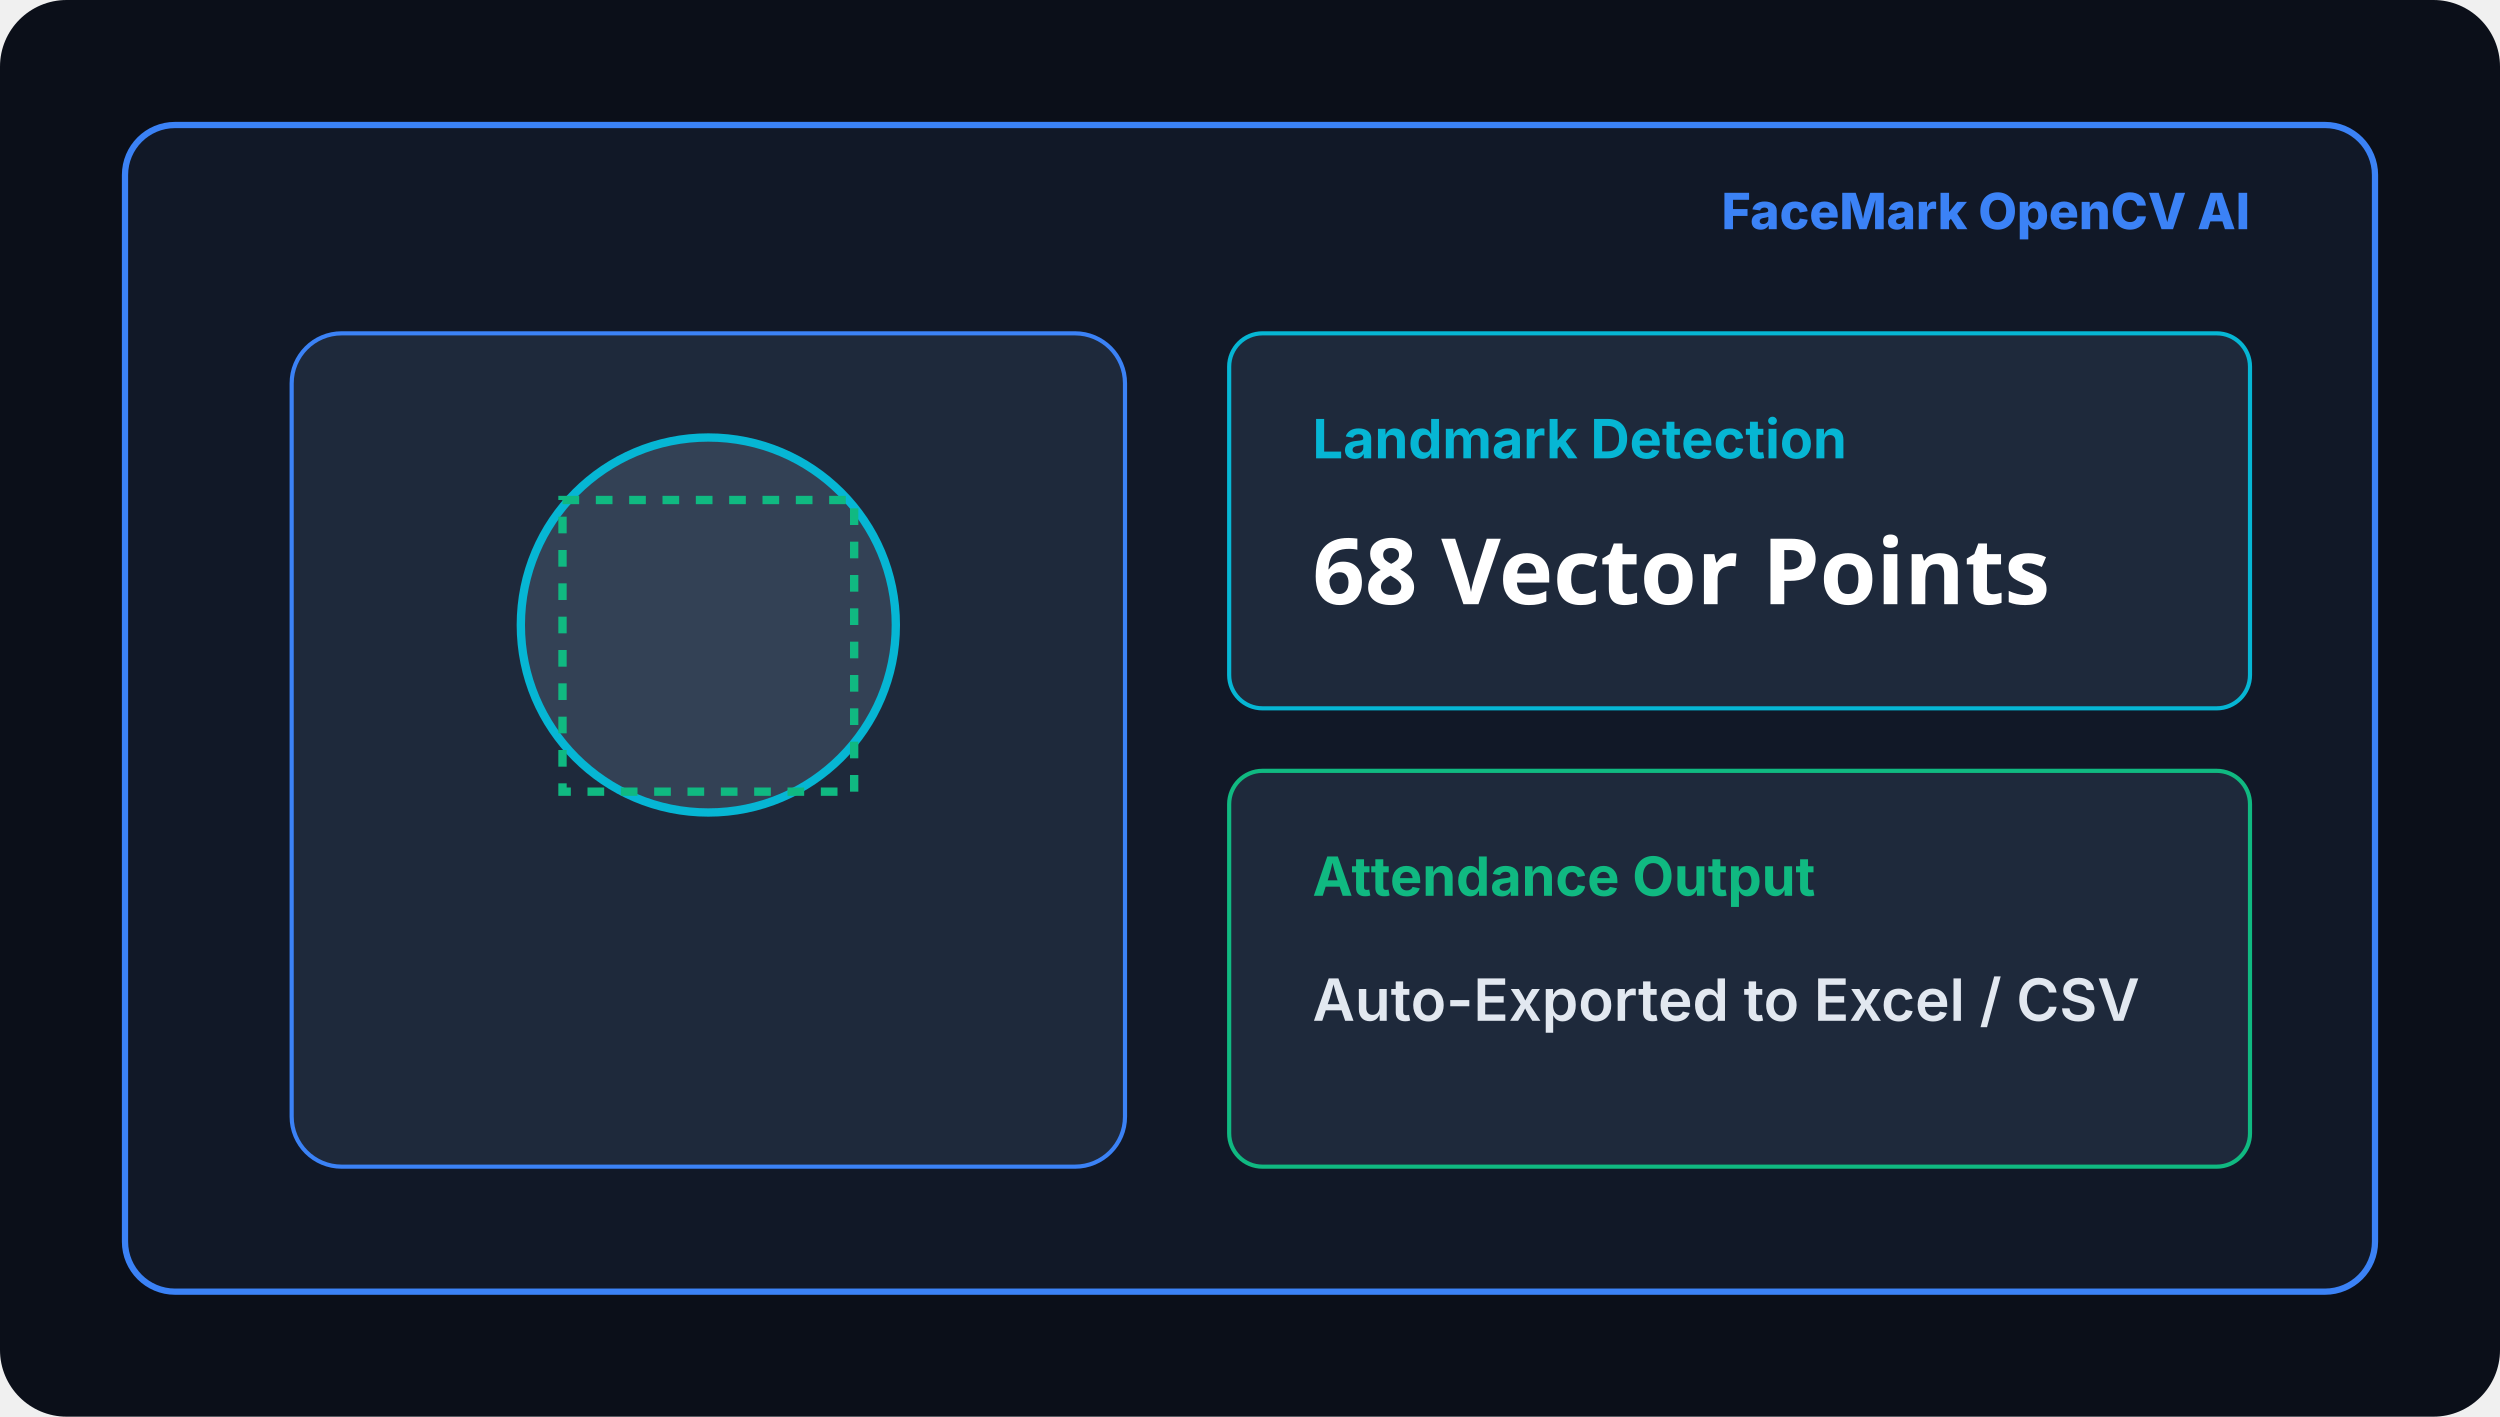
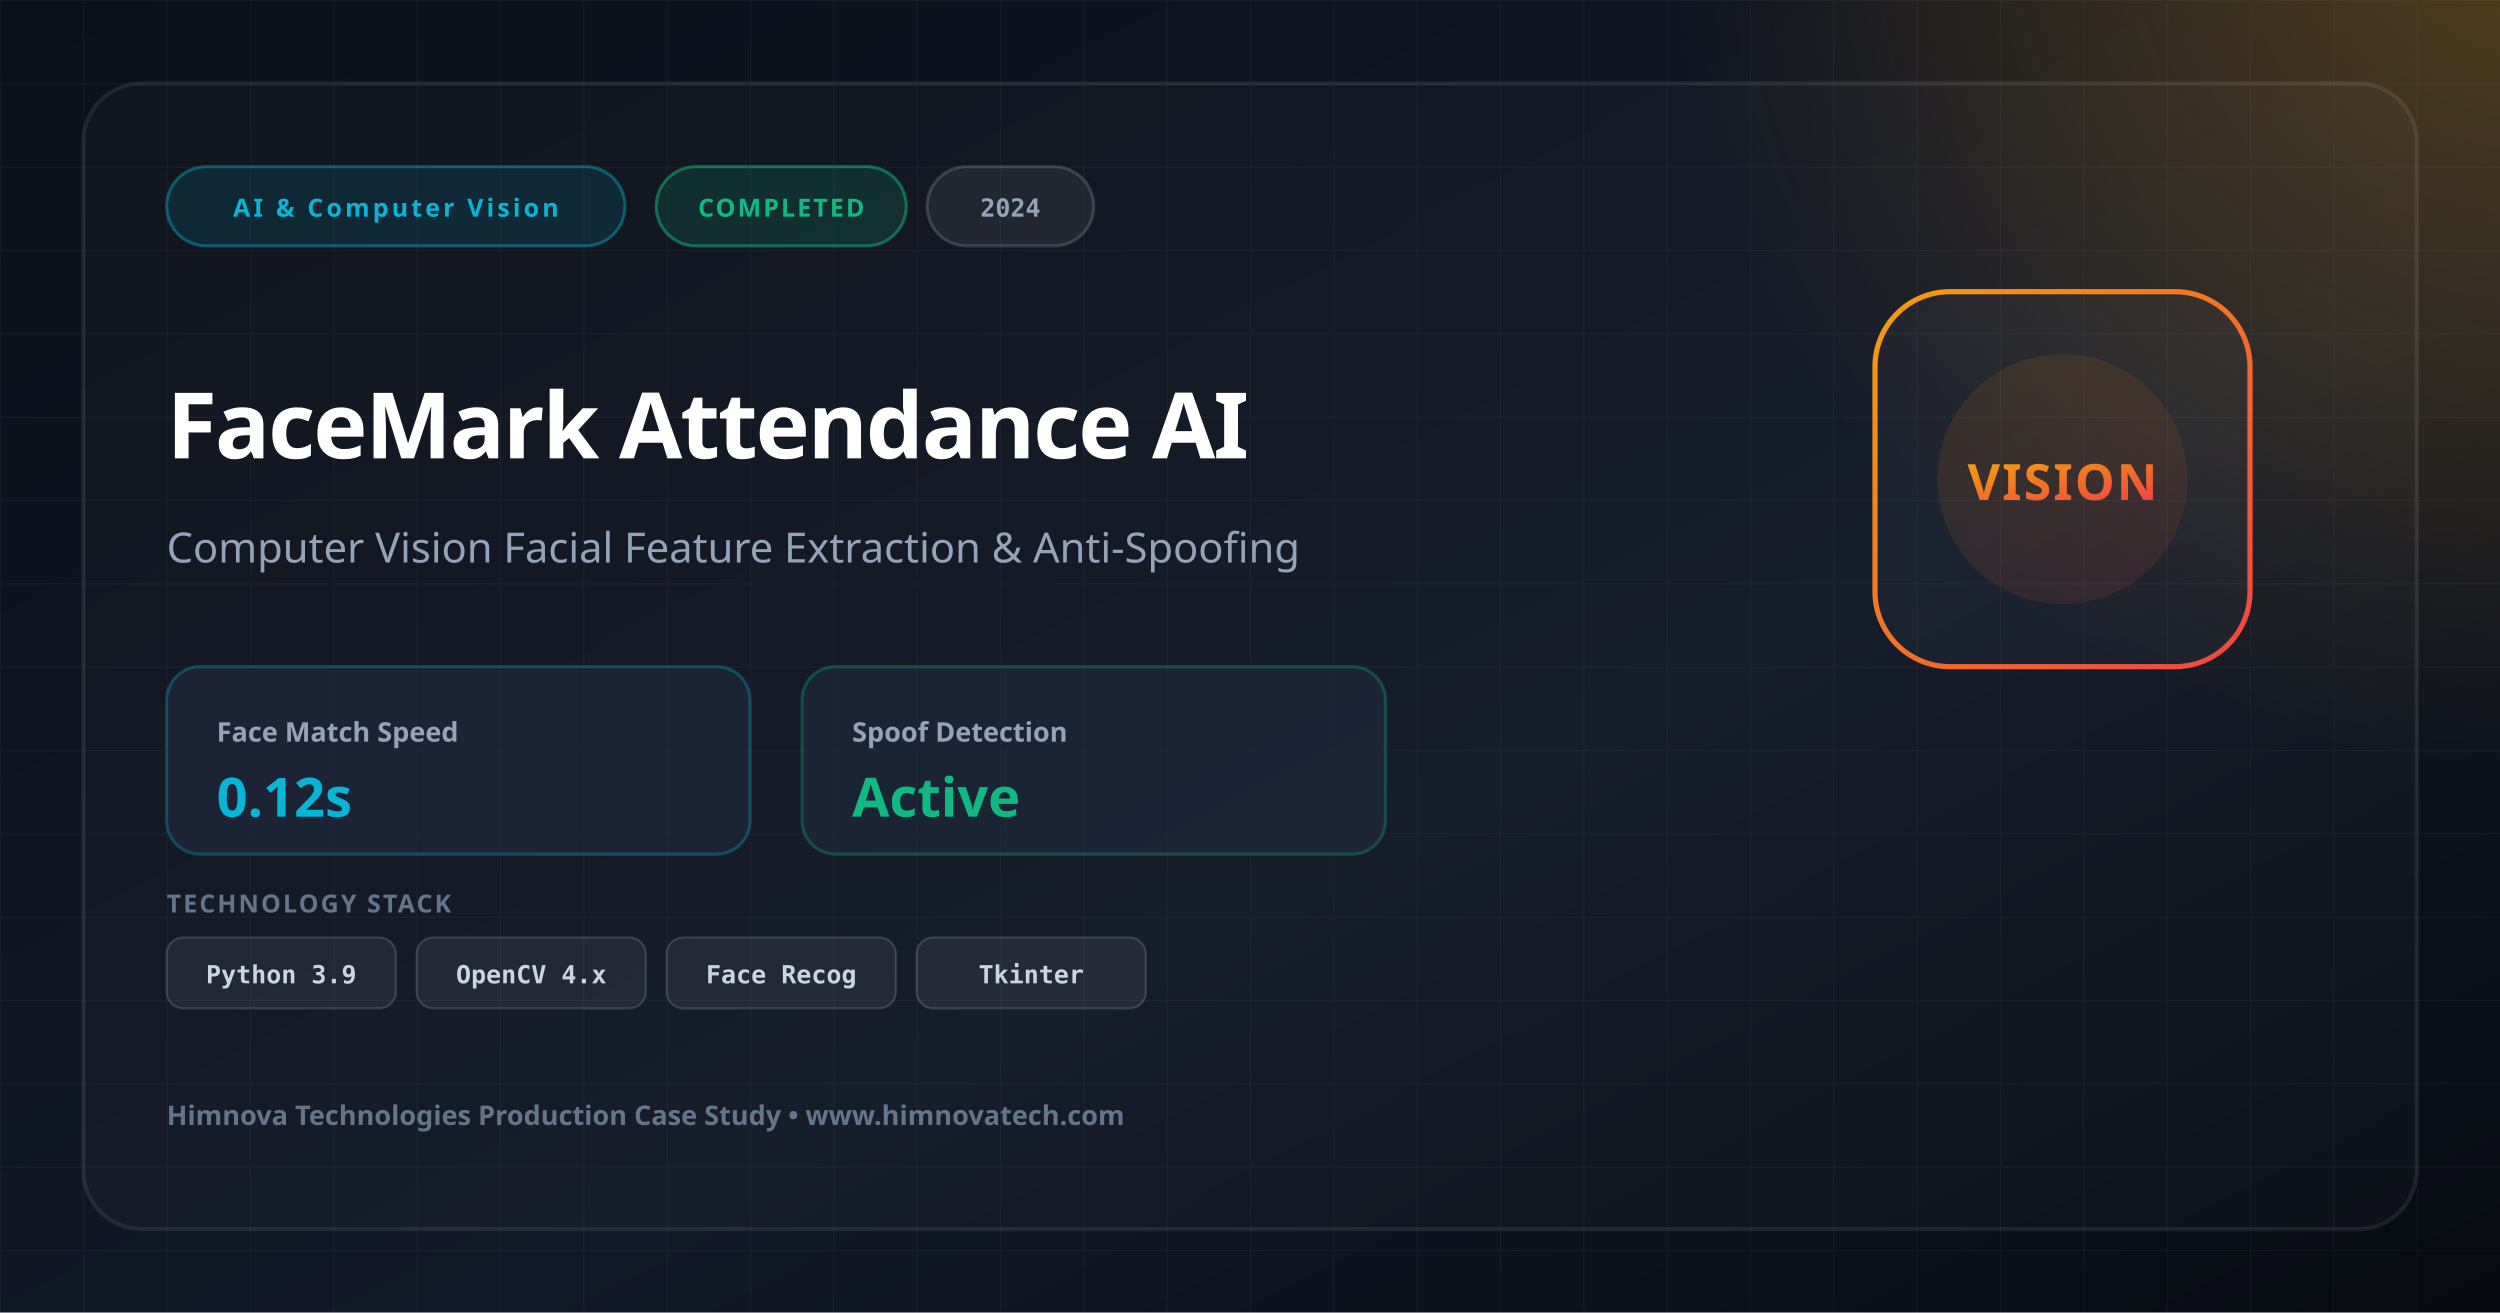
- <svg xmlns="http://www.w3.org/2000/svg" viewBox="0 0 600 340" fill="none" width="100%" height="100%">
-   <rect width="600" height="340" rx="16" fill="#0B0F19" />
-   <rect x="30" y="30" width="540" height="280" rx="12" fill="#111827" stroke="#3B82F6" stroke-width="1.5" />
-   <text x="540" y="55" font-family="'Inter', sans-serif" font-size="12" font-weight="800" fill="#3B82F6" text-anchor="end">FaceMark OpenCV AI</text>
-   <rect x="70" y="80" width="200" height="200" rx="12" fill="#1E293B" stroke="#3B82F6" stroke-width="1" />
-   <circle cx="170" cy="150" r="45" fill="#334155" stroke="#06B6D4" stroke-width="2" />
-   <rect x="135" y="120" width="70" height="70" stroke="#10B981" stroke-width="2" stroke-dasharray="4 4" fill="none" />
-   <rect x="295" y="80" width="245" height="90" rx="8" fill="#1E293B" stroke="#06B6D4" stroke-width="1" />
-   <text x="315" y="110" font-family="'Inter', sans-serif" font-size="13" font-weight="700" fill="#06B6D4">Landmark Detection</text>
-   <text x="315" y="145" font-family="'Outfit', sans-serif" font-size="22" font-weight="800" fill="#FFFFFF">68 Vector Points</text>
-   <rect x="295" y="185" width="245" height="95" rx="8" fill="#1E293B" stroke="#10B981" stroke-width="1" />
-   <text x="315" y="215" font-family="'Inter', sans-serif" font-size="13" font-weight="700" fill="#10B981">Attendance Output</text>
-   <text x="315" y="245" font-family="'Inter', sans-serif" font-size="14" font-weight="600" fill="#E2E8F0">Auto-Exported to Excel / CSV</text>
+ <svg xmlns="http://www.w3.org/2000/svg" viewBox="0 0 1200 630" width="100%" height="100%">
+   <defs>
+     <linearGradient id="bg_facemarksvg" x1="0%" y1="0%" x2="100%" y2="100%">
+       <stop offset="0%" stop-color="#0B0F19" />
+       <stop offset="60%" stop-color="#111827" />
+       <stop offset="100%" stop-color="#070A10" />
+     </linearGradient>
+     <linearGradient id="grad_facemarksvg" x1="0%" y1="0%" x2="100%" y2="100%">
+       <stop offset="0%" stop-color="#F59E0B" />
+       <stop offset="100%" stop-color="#EF4444" />
+     </linearGradient>
+     <radialGradient id="glow_facemarksvg" cx="85%" cy="20%" r="55%">
+       <stop offset="0%" stop-color="#F59E0B" stop-opacity="0.3" />
+       <stop offset="100%" stop-color="#F59E0B" stop-opacity="0" />
+     </radialGradient>
+     <pattern id="grid_facemarksvg" width="40" height="40" patternUnits="userSpaceOnUse">
+       <path d="M 40 0 L 0 0 0 40" fill="none" stroke="rgba(255,255,255,0.04)" stroke-width="1" />
+     </pattern>
+   </defs>
+   <rect width="1200" height="630" fill="url(#bg_facemarksvg)" />
+   <rect width="1200" height="630" fill="url(#grid_facemarksvg)" />
+   <circle cx="950" cy="180" r="380" fill="url(#glow_facemarksvg)" />
+   <rect x="40" y="40" width="1120" height="550" rx="28" fill="rgba(255, 255, 255, 0.02)" stroke="rgba(255, 255, 255, 0.08)" stroke-width="2" />
+   <g transform="translate(80, 80)">
+     <rect x="0" y="0" width="220" height="38" rx="19" fill="rgba(6, 182, 212, 0.12)" stroke="rgba(6, 182, 212, 0.4)" stroke-width="1.5" />
+     <text x="110" y="24" fill="#06B6D4" font-family="sans-serif" font-size="12" font-weight="800" letter-spacing="1.5" text-anchor="middle">AI &amp; Computer Vision</text>
+     <rect x="235" y="0" width="120" height="38" rx="19" fill="rgba(16, 185, 129, 0.15)" stroke="rgba(16, 185, 129, 0.5)" stroke-width="1.5" />
+     <text x="295" y="24" fill="#10B981" font-family="sans-serif" font-size="12" font-weight="800" letter-spacing="1" text-anchor="middle">COMPLETED</text>
+     <rect x="365" y="0" width="80" height="38" rx="19" fill="rgba(255, 255, 255, 0.06)" stroke="rgba(255, 255, 255, 0.15)" stroke-width="1.5" />
+     <text x="405" y="24" fill="#94A3B8" font-family="monospace" font-size="12" font-weight="700" text-anchor="middle">2024</text>
+   </g>
+   <g transform="translate(900, 140)">
+     <rect x="0" y="0" width="180" height="180" rx="36" fill="rgba(255,255,255,0.03)" stroke="url(#grad_facemarksvg)" stroke-width="2.5" />
+     <circle cx="90" cy="90" r="60" fill="url(#grad_facemarksvg)" fill-opacity="0.1" />
+     <text x="90" y="100" fill="url(#grad_facemarksvg)" font-family="sans-serif" font-size="24" font-weight="900" text-anchor="middle" letter-spacing="1">VISION</text>
+   </g>
+   <text x="80" y="220" fill="#FFFFFF" font-family="sans-serif" font-size="44" font-weight="900" letter-spacing="-1">FaceMark Attendance AI</text>
+   <text x="80" y="270" fill="#94A3B8" font-family="sans-serif" font-size="20" font-weight="500">Computer Vision Facial Feature Extraction &amp; Anti-Spoofing</text>
+   <g transform="translate(80, 320)">
+     <rect x="0" y="0" width="280" height="90" rx="16" fill="rgba(30, 41, 59, 0.7)" stroke="rgba(6, 182, 212, 0.3)" stroke-width="1.5" />
+     <text x="24" y="36" fill="#94A3B8" font-family="sans-serif" font-size="13" font-weight="600">Face Match Speed</text>
+     <text x="24" y="72" fill="#06B6D4" font-family="sans-serif" font-size="26" font-weight="800">0.12s</text>
+     <rect x="305" y="0" width="280" height="90" rx="16" fill="rgba(30, 41, 59, 0.7)" stroke="rgba(16, 185, 129, 0.3)" stroke-width="1.5" />
+     <text x="329" y="36" fill="#94A3B8" font-family="sans-serif" font-size="13" font-weight="600">Spoof Detection</text>
+     <text x="329" y="72" fill="#10B981" font-family="sans-serif" font-size="26" font-weight="800">Active</text>
+   </g>
+   <g transform="translate(80, 450)">
+     <text x="0" y="-12" fill="#64748B" font-family="sans-serif" font-size="12" font-weight="700" letter-spacing="1">TECHNOLOGY STACK</text>
+     <rect x="0" y="0" width="110" height="34" rx="8" fill="rgba(255,255,255,0.06)" stroke="rgba(255,255,255,0.15)" />
+     <text x="55" y="22" fill="#CBD5E1" font-family="monospace" font-size="12" font-weight="600" text-anchor="middle">Python 3.9</text>
+     <rect x="120" y="0" width="110" height="34" rx="8" fill="rgba(255,255,255,0.06)" stroke="rgba(255,255,255,0.15)" />
+     <text x="175" y="22" fill="#CBD5E1" font-family="monospace" font-size="12" font-weight="600" text-anchor="middle">OpenCV 4.x</text>
+     <rect x="240" y="0" width="110" height="34" rx="8" fill="rgba(255,255,255,0.06)" stroke="rgba(255,255,255,0.15)" />
+     <text x="295" y="22" fill="#CBD5E1" font-family="monospace" font-size="12" font-weight="600" text-anchor="middle">Face Recog</text>
+     <rect x="360" y="0" width="110" height="34" rx="8" fill="rgba(255,255,255,0.06)" stroke="rgba(255,255,255,0.15)" />
+     <text x="415" y="22" fill="#CBD5E1" font-family="monospace" font-size="12" font-weight="600" text-anchor="middle">Tkinter</text>
+   </g>
+   <text x="80" y="540" fill="#64748B" font-family="sans-serif" font-size="13" font-weight="600">Himnova Technologies Production Case Study • www.himnovatech.com</text>
</svg>
